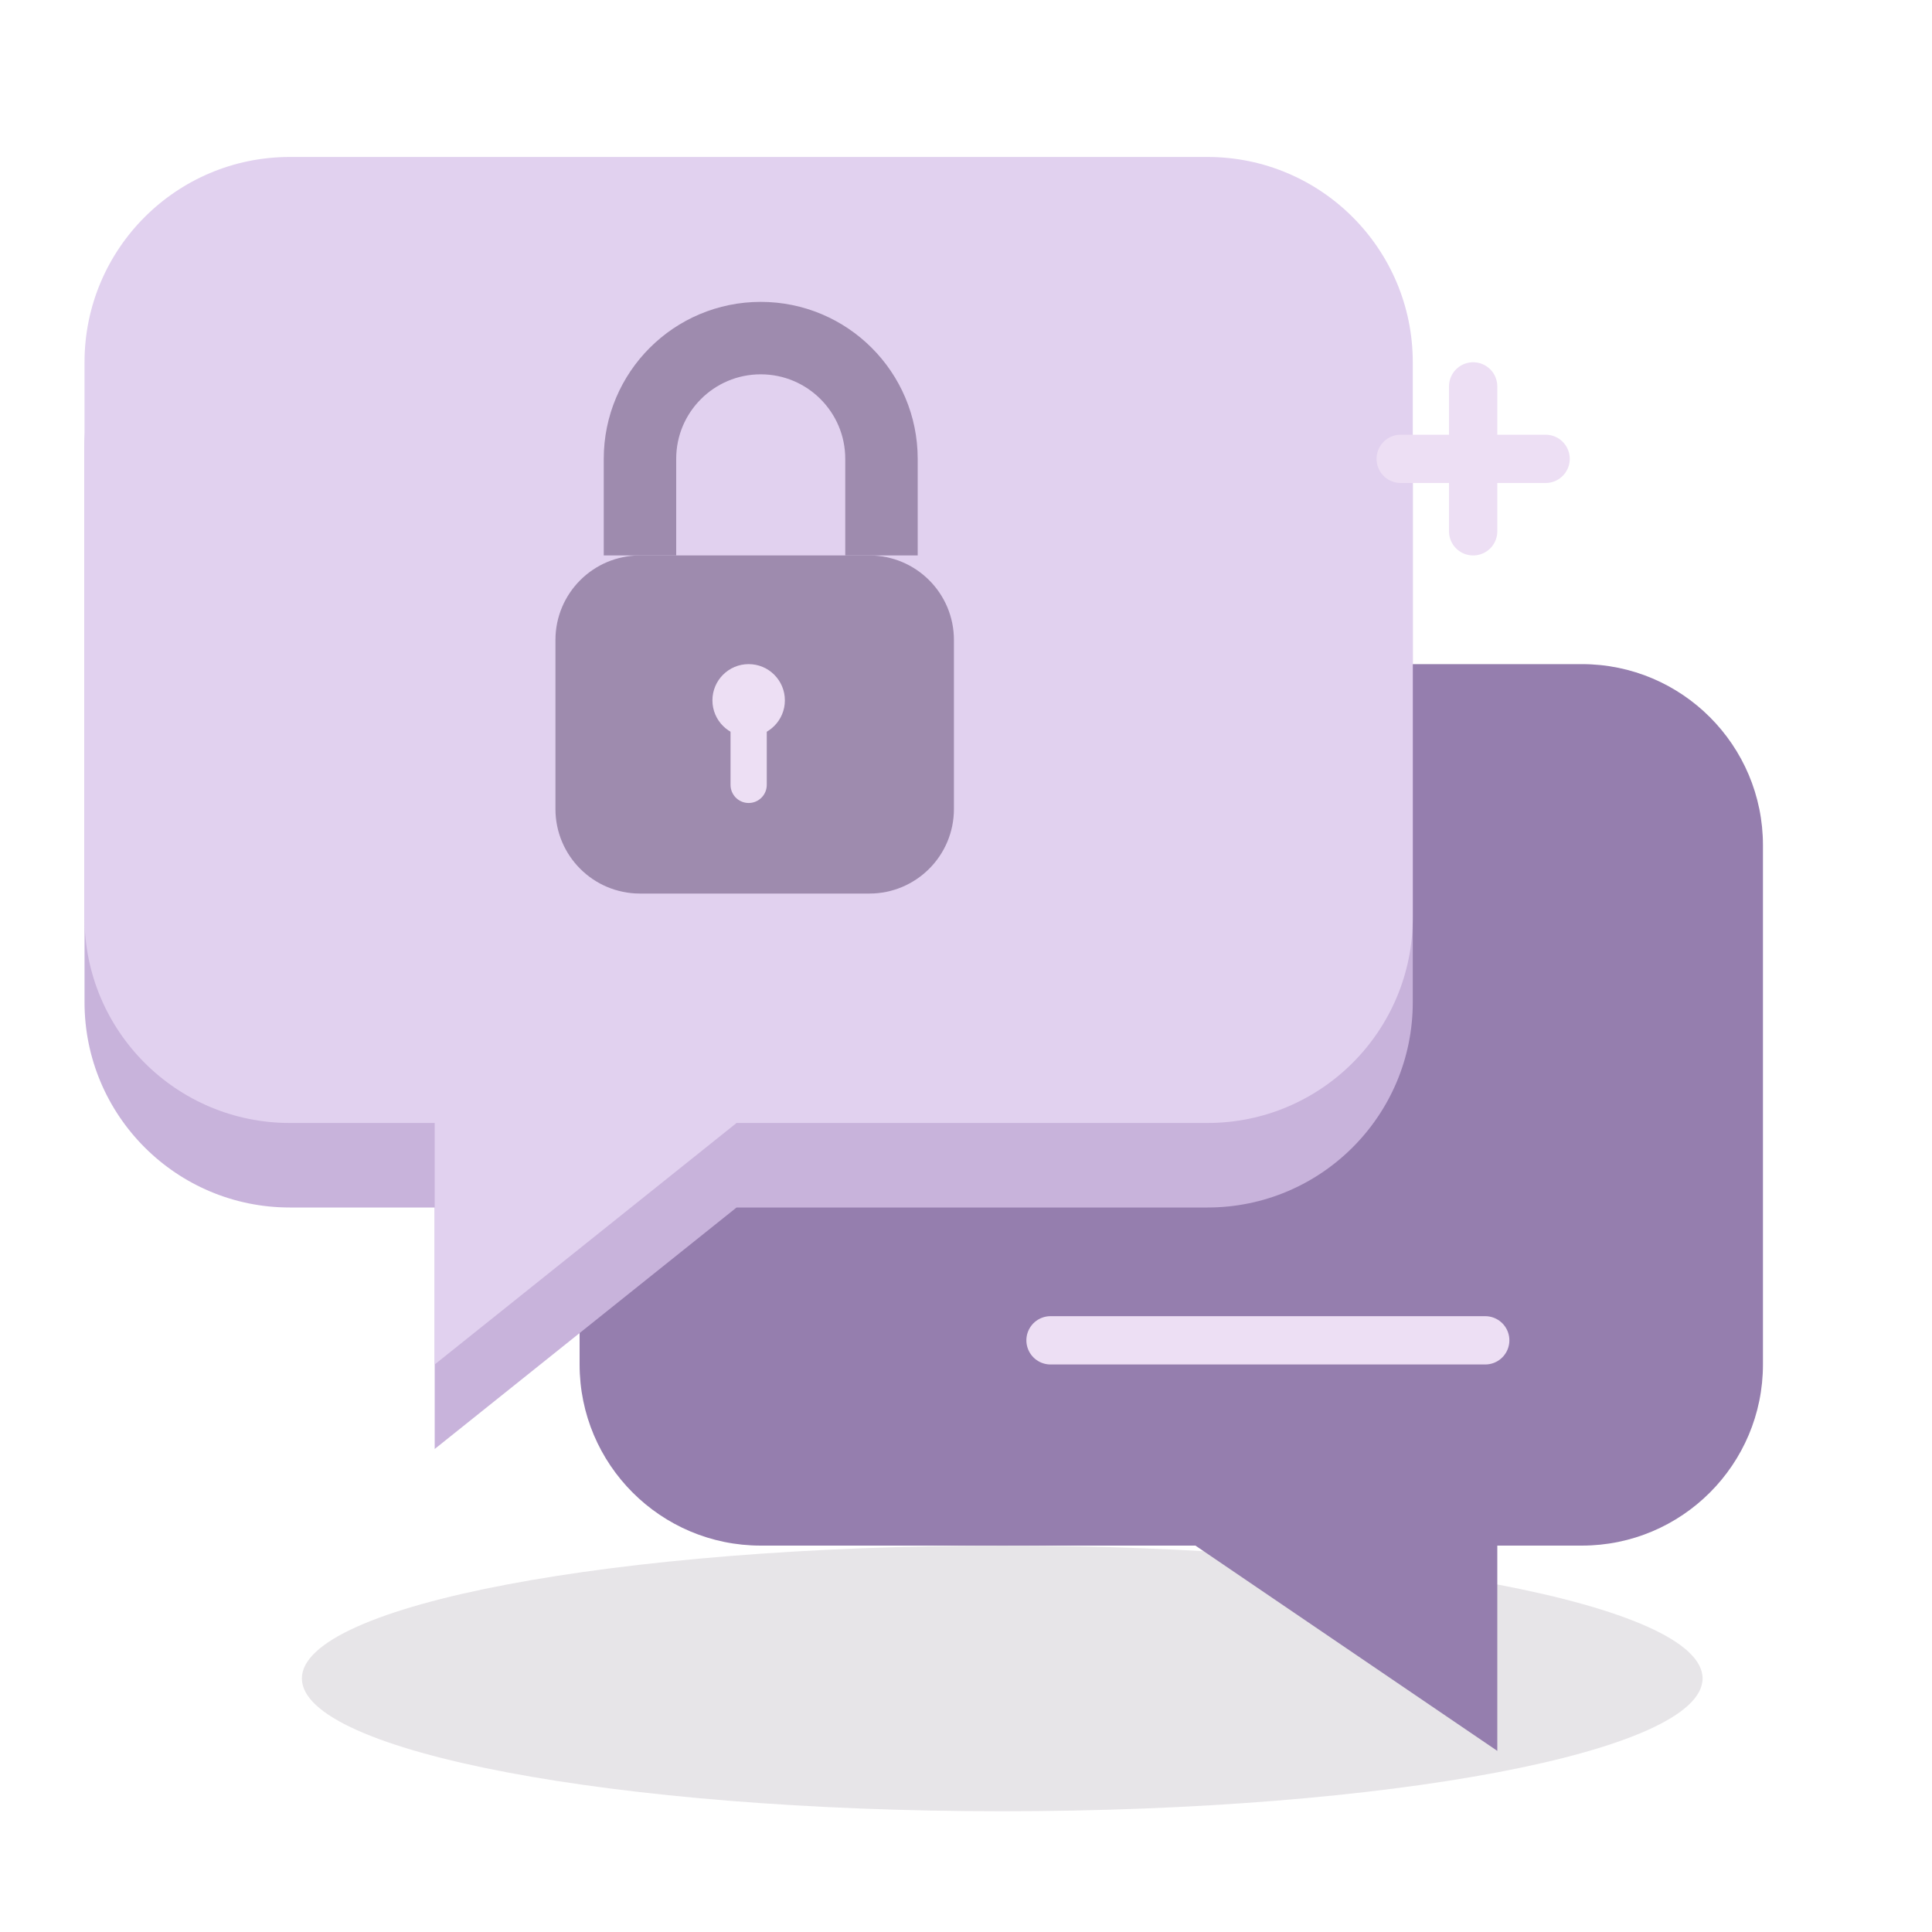
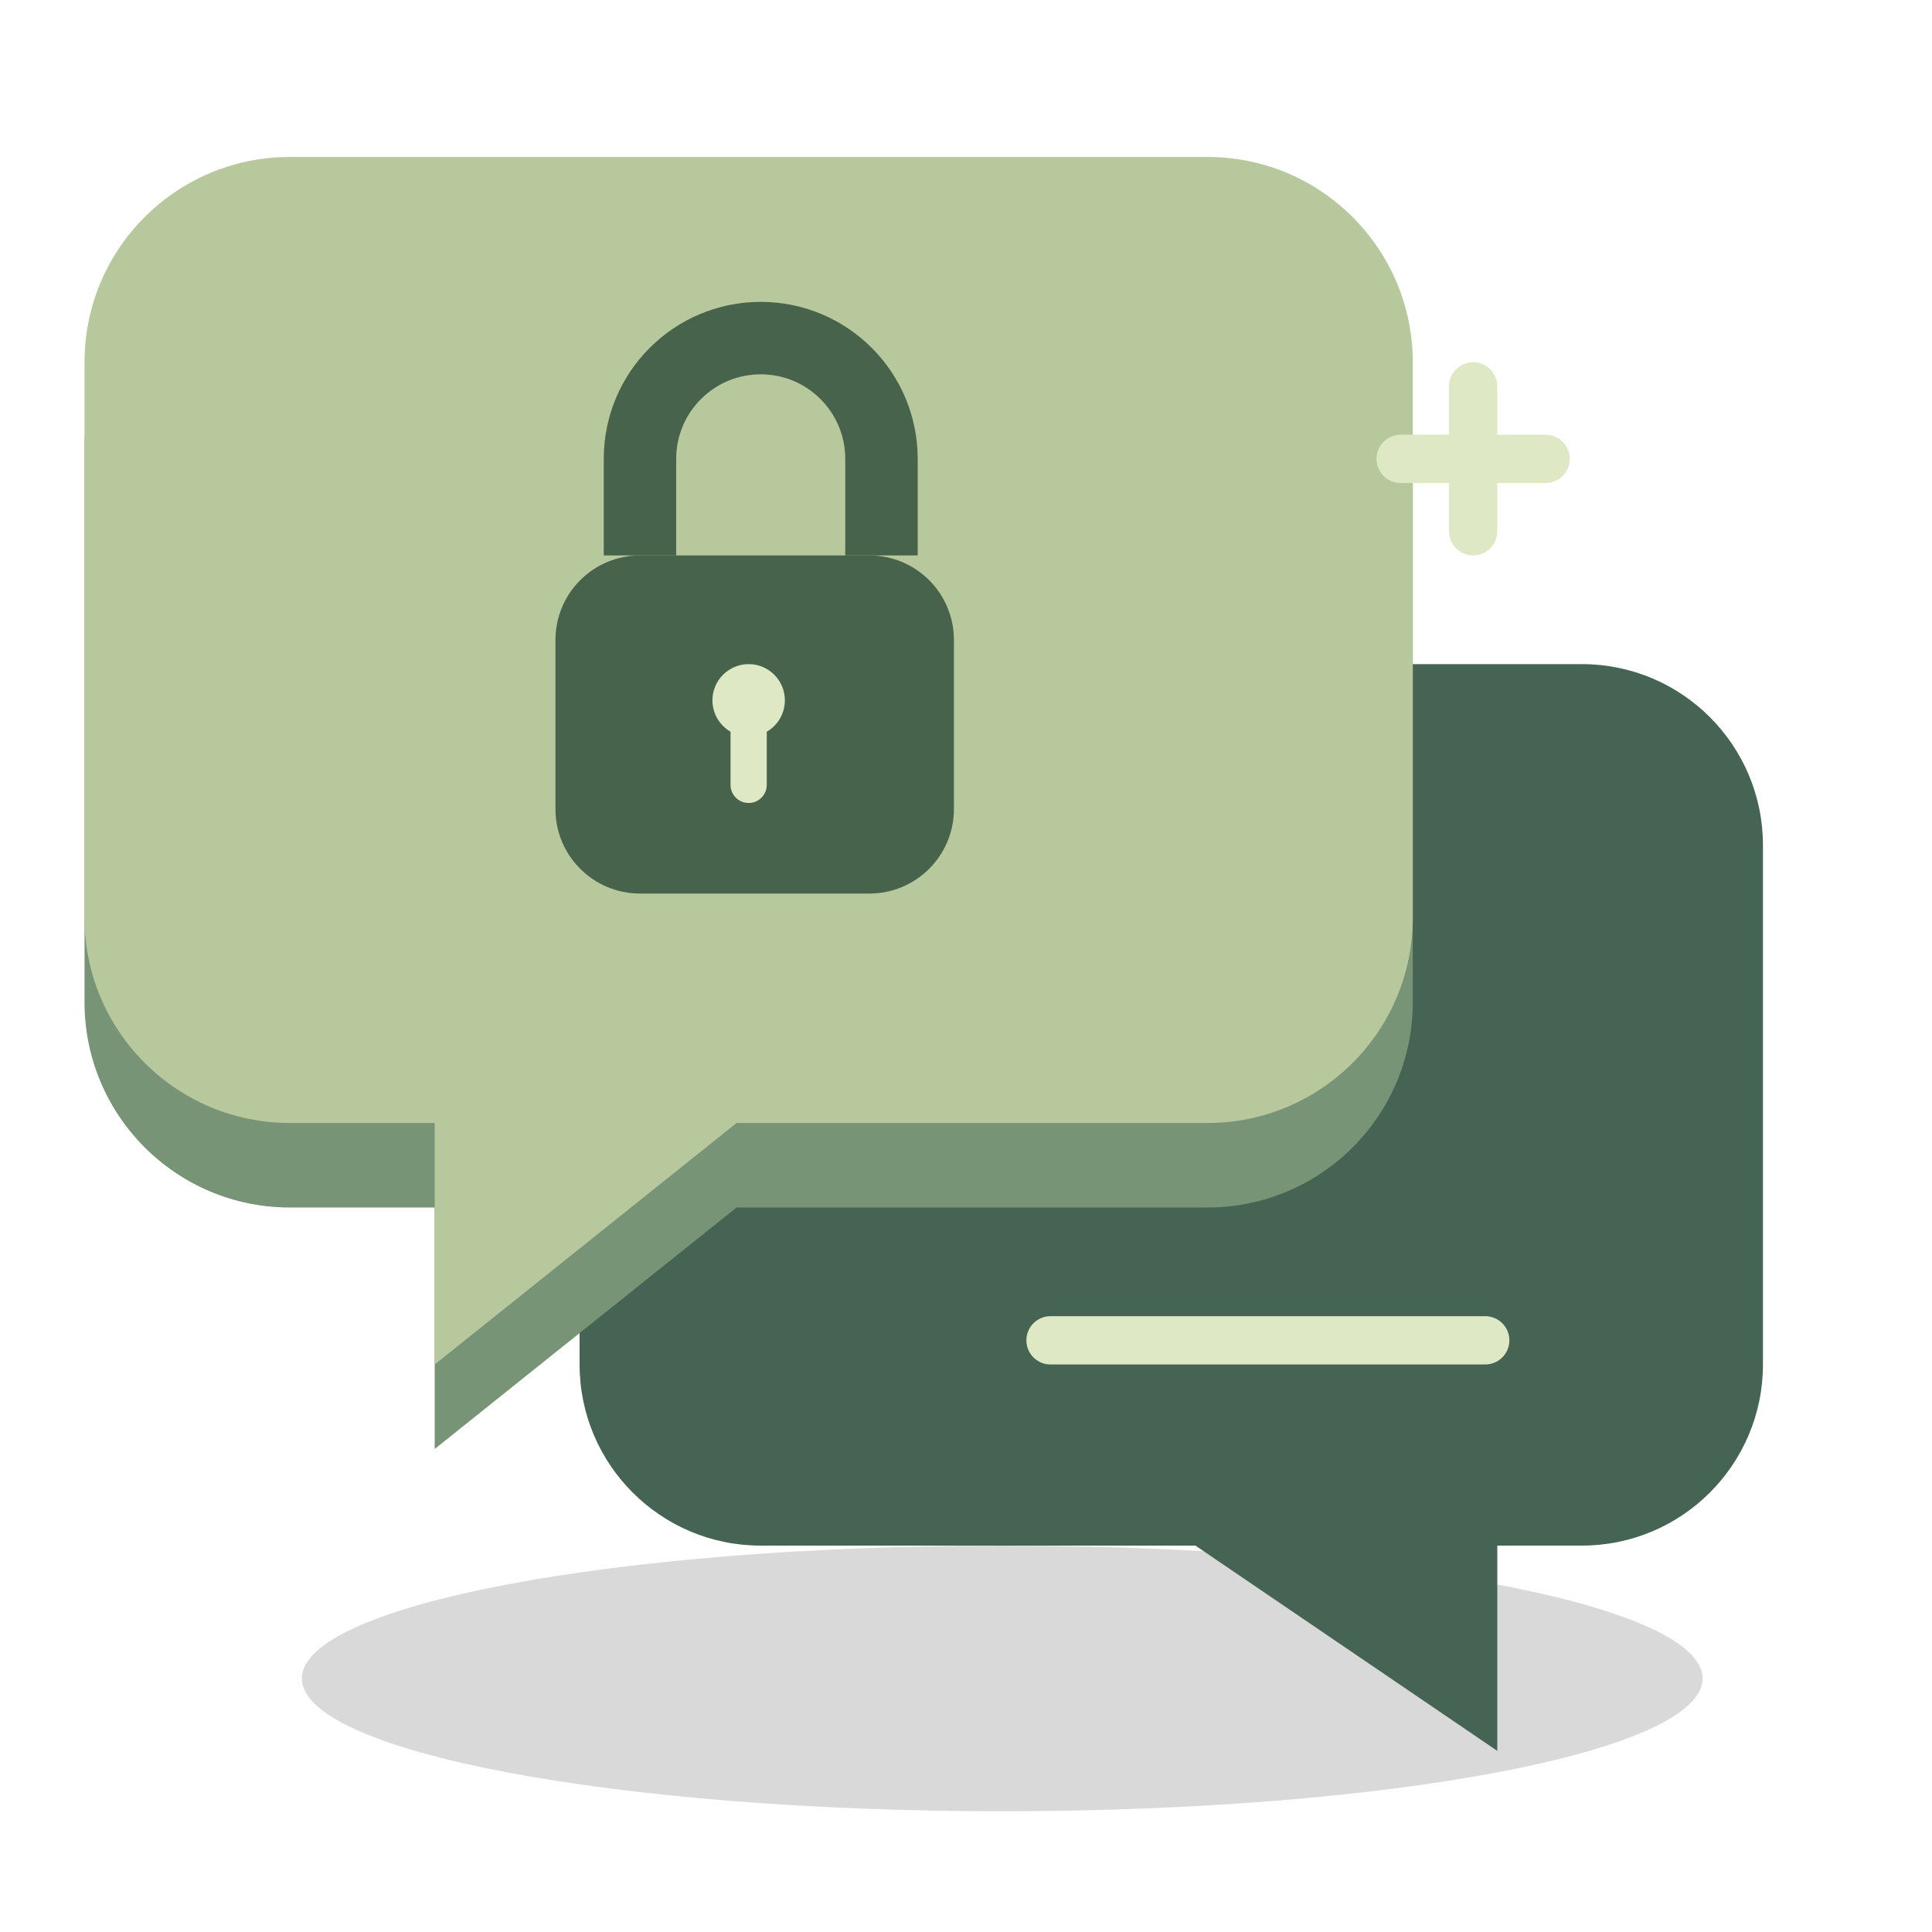
<svg xmlns="http://www.w3.org/2000/svg" viewBox="0 0 160 160" fill="none">
-   <ellipse cx="83" cy="139" rx="58" ry="11" fill="#68596e" opacity=".16" />
-   <path d="M63 55h68a15 15 0 0 1 15 15v43a15 15 0 0 1-15 15h-7v17l-25-17H63a15 15 0 0 1-15-15V70a15 15 0 0 1 15-15Z" fill="#957eae" />
-   <path d="M24 20h76a17 17 0 0 1 17 17v46a17 17 0 0 1-17 17H61l-25 20v-20H24A17 17 0 0 1 7 83V37a17 17 0 0 1 17-17Z" fill="#c8b3db" />
-   <path d="M24 13h76a17 17 0 0 1 17 17v46a17 17 0 0 1-17 17H61l-25 20V93H24A17 17 0 0 1 7 76V30a17 17 0 0 1 17-17Z" fill="#e1d1ef" />
-   <rect x="46" y="46" width="33" height="28" rx="7" fill="#9e8bae" />
-   <path d="M53 46v-8a10 10 0 0 1 20 0v8" stroke="#9e8bae" stroke-width="6" />
-   <circle cx="62" cy="58" r="3" fill="#eddff4" />
-   <path d="M62 60v5" stroke="#eddff4" stroke-width="3" stroke-linecap="round" />
-   <path d="M87 111h36m-1-79v12m-6-6h12" stroke="#eddff4" stroke-width="4" stroke-linecap="round" />
+   <ellipse cx="83" cy="139" rx="58" ry="11" fill="#050d09" opacity=".16" />
+   <path d="M63 55h68a15 15 0 0 1 15 15v43a15 15 0 0 1-15 15h-7v17l-25-17H63a15 15 0 0 1-15-15V70a15 15 0 0 1 15-15Z" fill="#456453" />
+   <path d="M24 20h76a17 17 0 0 1 17 17v46a17 17 0 0 1-17 17H61l-25 20v-20H24A17 17 0 0 1 7 83V37a17 17 0 0 1 17-17Z" fill="#789476" />
+   <path d="M24 13h76a17 17 0 0 1 17 17v46a17 17 0 0 1-17 17H61l-25 20V93H24A17 17 0 0 1 7 76V30a17 17 0 0 1 17-17Z" fill="#b8c89d" />
+   <rect x="46" y="46" width="33" height="28" rx="7" fill="#48634b" />
+   <path d="M53 46v-8a10 10 0 0 1 20 0v8" stroke="#48634b" stroke-width="6" />
+   <circle cx="62" cy="58" r="3" fill="#dfe8c5" />
+   <path d="M62 60v5" stroke="#dfe8c5" stroke-width="3" stroke-linecap="round" />
+   <path d="M87 111h36m-1-79v12m-6-6h12" stroke="#dfe8c5" stroke-width="4" stroke-linecap="round" />
</svg>
